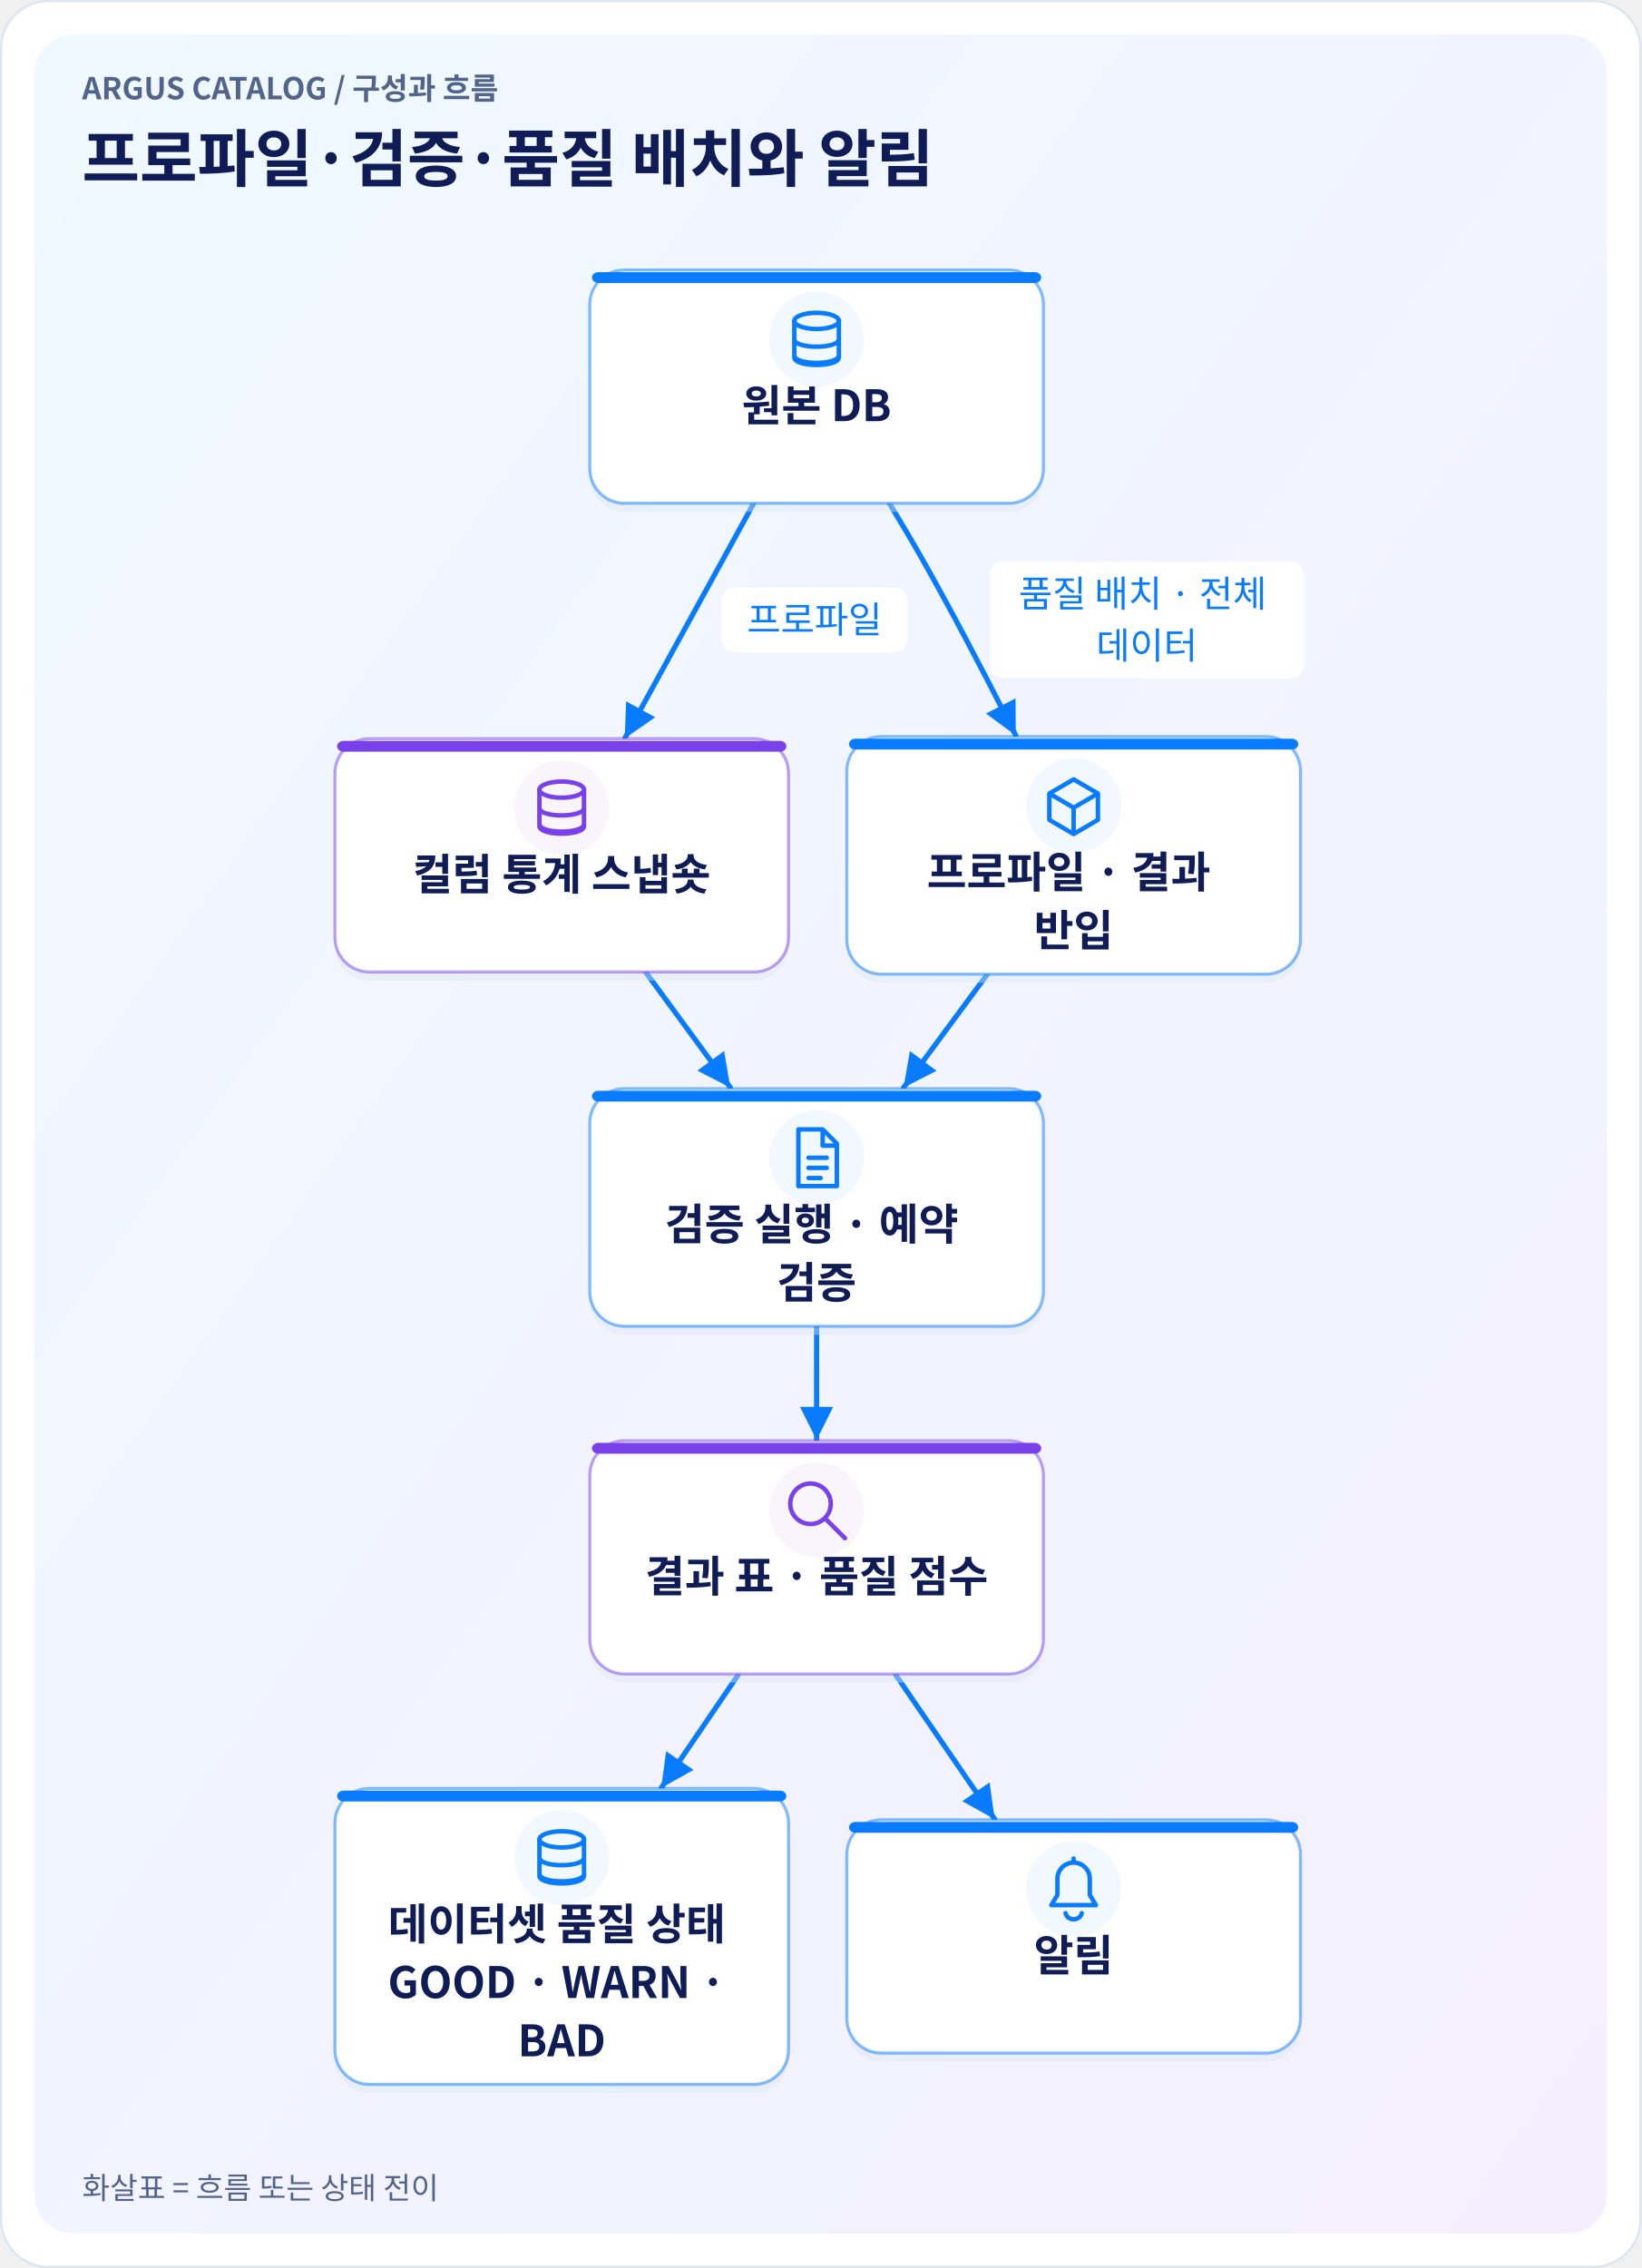
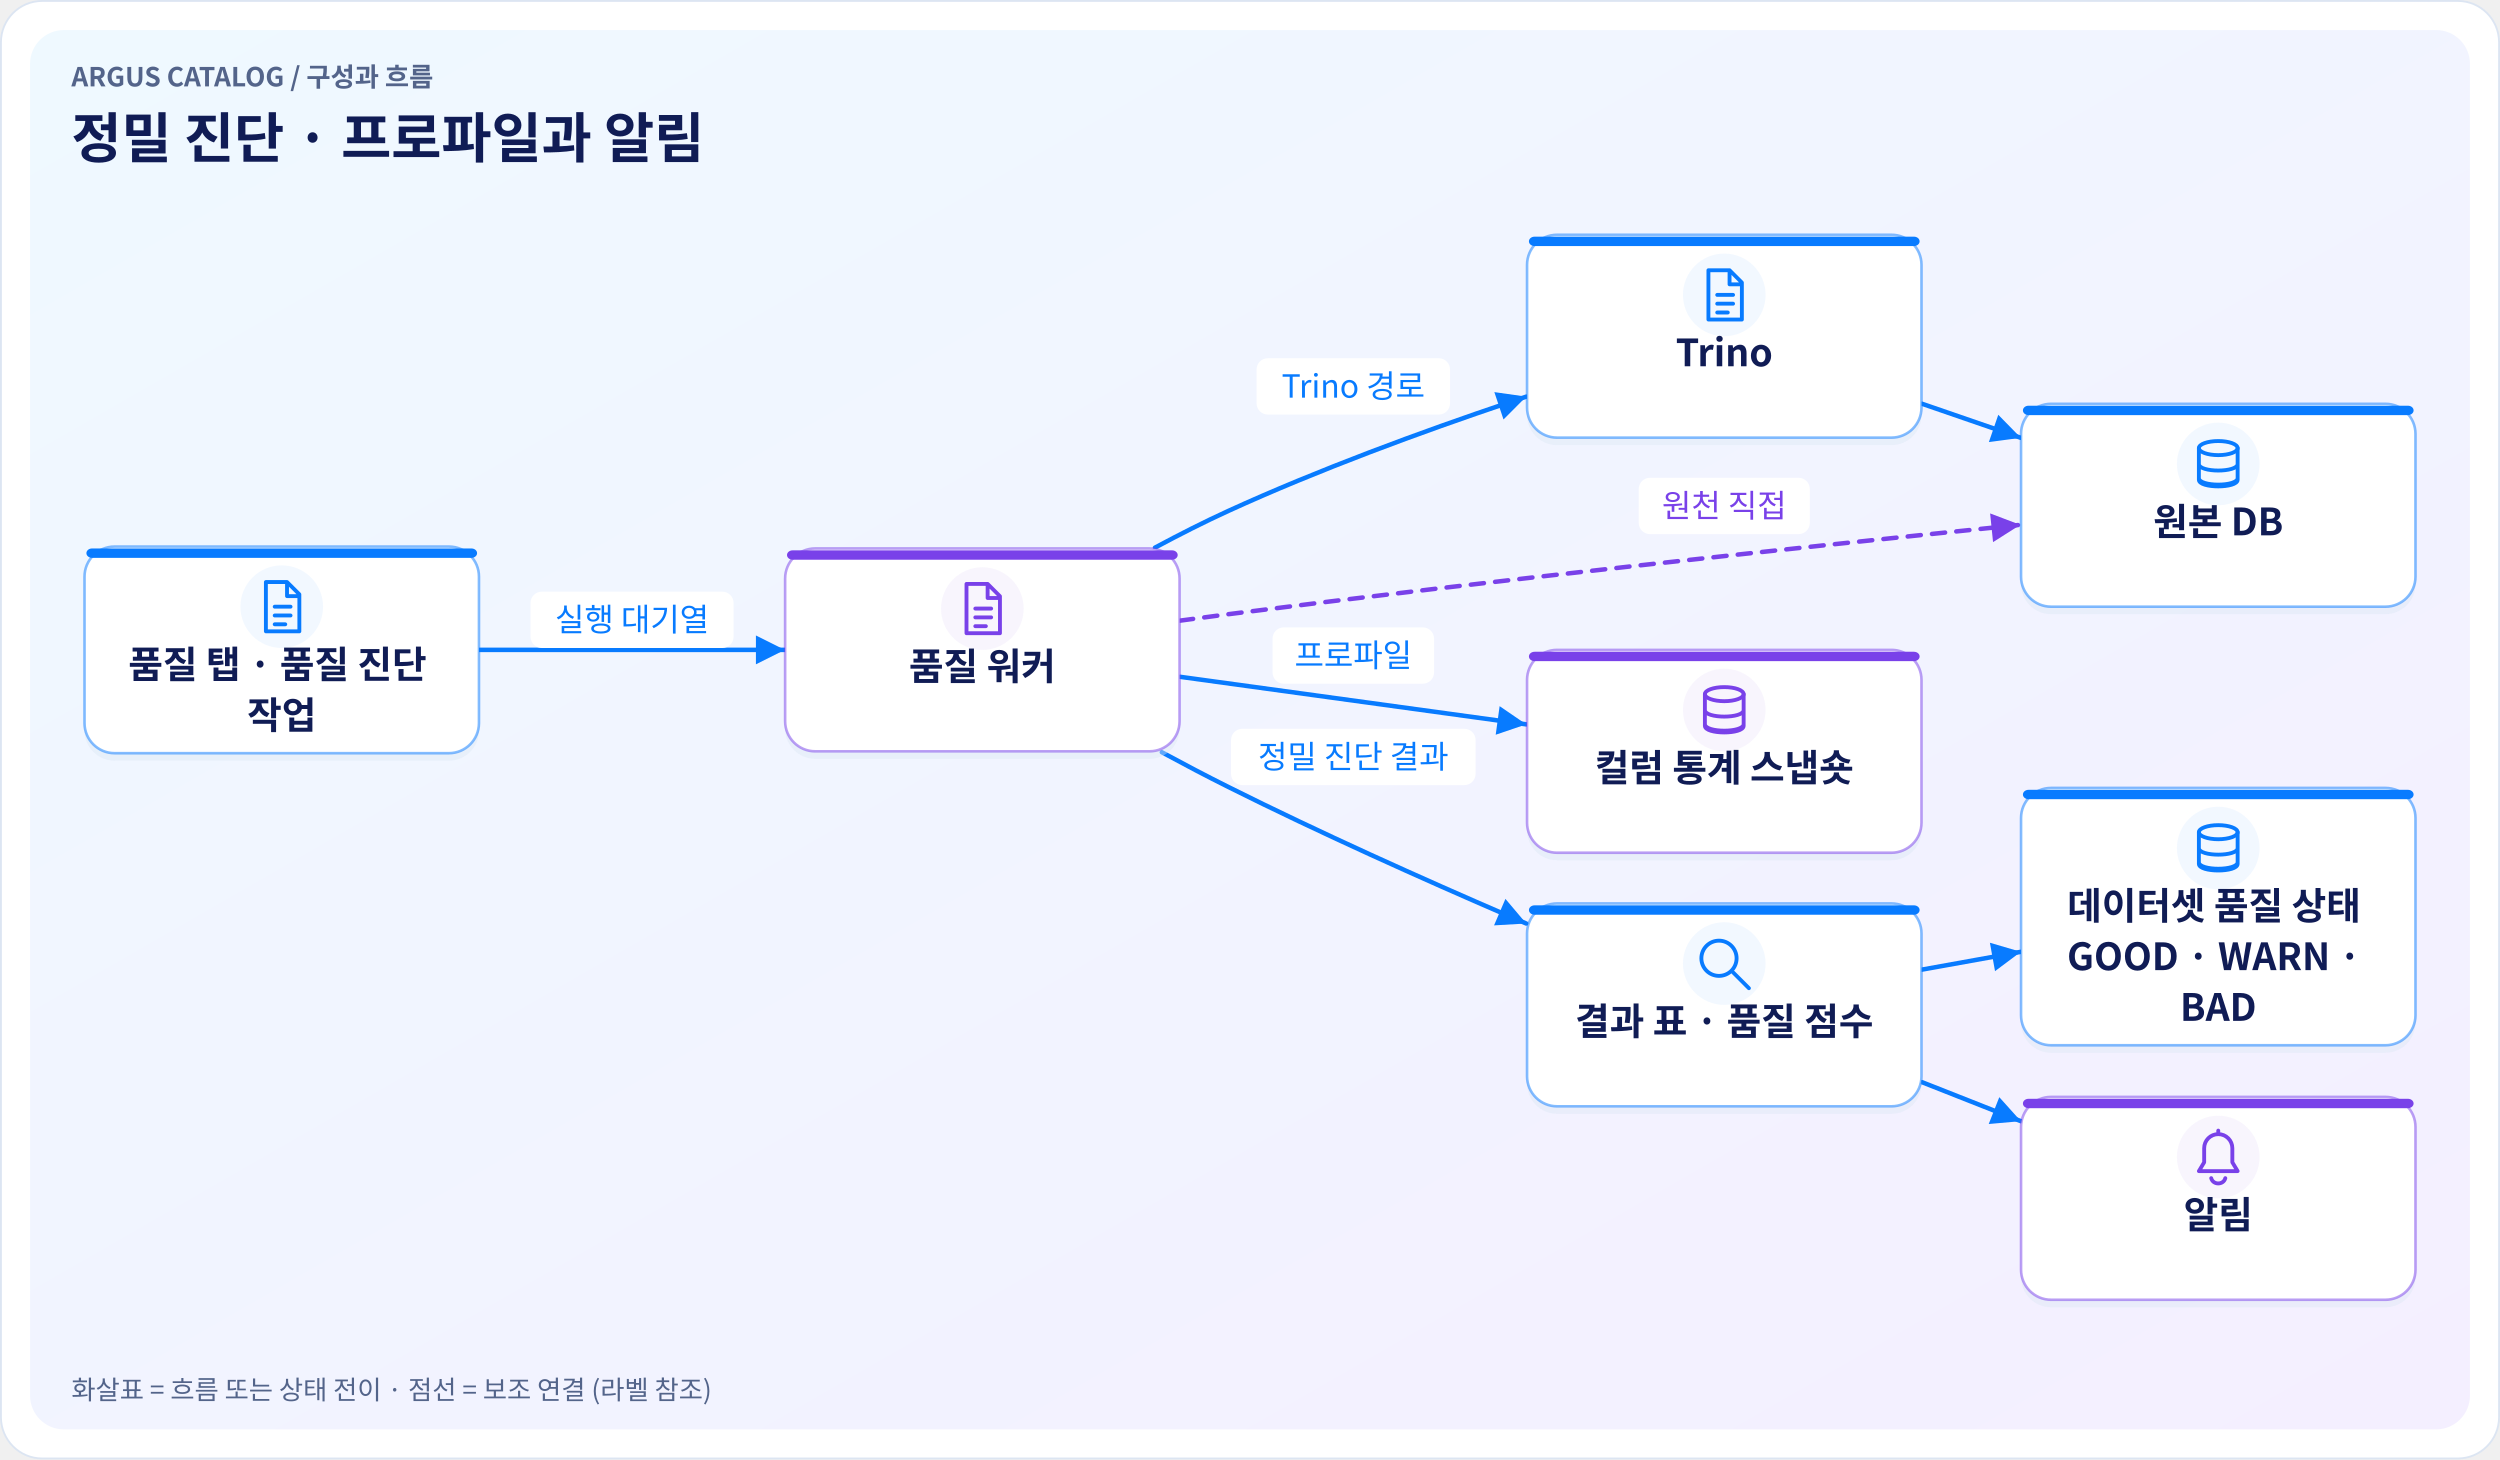
- <svg xmlns="http://www.w3.org/2000/svg" width="760" height="1050" viewBox="0 0 760 1050" role="img" aria-labelledby="title desc">
+ <svg xmlns="http://www.w3.org/2000/svg" width="1331" height="777" viewBox="0 0 1331 777" role="img" aria-labelledby="title desc">
  <defs>
    <linearGradient id="panel" x2="1" y2="1">
      <stop stop-color="#eff9ff" />
      <stop offset="1" stop-color="#f4efff" />
    </linearGradient>
    <marker id="arrow-blue" viewBox="0 0 10 10" refX="9" refY="5" markerWidth="8" markerHeight="8" orient="auto-start-reverse">
      <path d="M1 1 9 5 1 9Z" fill="#087bff" />
    </marker>
    <marker id="back-blue" viewBox="0 0 10 10" refX="1" refY="5" markerWidth="8" markerHeight="8" orient="auto">
      <path d="M9 1 1 5 9 9Z" fill="#087bff" />
    </marker>
    <marker id="arrow-purple" viewBox="0 0 10 10" refX="9" refY="5" markerWidth="8" markerHeight="8" orient="auto-start-reverse">
      <path d="M1 1 9 5 1 9Z" fill="#7941e9" />
    </marker>
    <marker id="back-purple" viewBox="0 0 10 10" refX="1" refY="5" markerWidth="8" markerHeight="8" orient="auto">
      <path d="M9 1 1 5 9 9Z" fill="#7941e9" />
    </marker>
    <marker id="arrow-teal" viewBox="0 0 10 10" refX="9" refY="5" markerWidth="8" markerHeight="8" orient="auto-start-reverse">
      <path d="M1 1 9 5 1 9Z" fill="#009eaa" />
    </marker>
    <marker id="back-teal" viewBox="0 0 10 10" refX="1" refY="5" markerWidth="8" markerHeight="8" orient="auto">
      <path d="M9 1 1 5 9 9Z" fill="#009eaa" />
    </marker>
    <marker id="arrow-red" viewBox="0 0 10 10" refX="9" refY="5" markerWidth="8" markerHeight="8" orient="auto-start-reverse">
      <path d="M1 1 9 5 1 9Z" fill="#d84b65" />
    </marker>
    <marker id="back-red" viewBox="0 0 10 10" refX="1" refY="5" markerWidth="8" markerHeight="8" orient="auto">
      <path d="M9 1 1 5 9 9Z" fill="#d84b65" />
    </marker>
  </defs>
  <g font-family="Noto Sans CJK KR, Noto Sans KR, sans-serif">
-     <rect x="0.5" y="0.5" width="759" height="1049" rx="22" fill="white" stroke="#dce5f2" />
-     <rect x="16" y="16" width="728" height="1018" rx="18" fill="url(#panel)" stroke="none" />
+     <rect x="0.5" y="0.5" width="1330" height="776" rx="22" fill="white" stroke="#dce5f2" />
+     <rect x="16" y="16" width="1299" height="745" rx="18" fill="url(#panel)" stroke="none" />
    <text x="38" y="46" fill="#53648a" font-size="14" font-weight="600" text-anchor="start">
      <tspan x="38" dy="0">ARGUS CATALOG  /  구성과 흐름</tspan>
    </text>
    <text x="38" y="84" fill="#101c55" font-size="29" font-weight="700" text-anchor="start">
-       <tspan x="38" dy="0">프로파일·검증·품질 배치와 알림</tspan>
+       <tspan x="38" dy="0">정밀 진단 · 프로파일과 알림</tspan>
    </text>
-     <path d="M348.74 233.42 C332.06 263.79 311.13 301.94 293.78 333.55 L289.23 341.85" fill="none" stroke="#087bff" stroke-width="2.4" stroke-linejoin="round" stroke-linecap="round" marker-end="url(#arrow-blue)" />
-     <rect x="334.1" y="272" width="86" height="30" rx="6" fill="#ffffff" stroke="none" />
-     <text x="377.1" y="293" fill="#087bff" font-size="17" font-weight="500" text-anchor="middle">
-       <tspan x="377.1" dy="0">프로파일</tspan>
+     <path d="M255.33 346 C303.05 346 359.7 346 408.48 346 L417.81 346" fill="none" stroke="#087bff" stroke-width="2.4" stroke-linejoin="round" stroke-linecap="round" marker-end="url(#arrow-blue)" />
+     <rect x="282.45" y="315" width="108.1" height="30" rx="6" fill="#ffffff" stroke="none" />
+     <text x="336.5" y="336" fill="#087bff" font-size="17" font-weight="500" text-anchor="middle">
+       <tspan x="336.5" dy="0">실행 대기열</tspan>
    </text>
-     <path d="M299.01 450.16 C309.81 464.88 321.61 480.99 332.73 496.15 L338.13 503.51" fill="none" stroke="#087bff" stroke-width="2.4" stroke-linejoin="round" stroke-linecap="round" marker-end="url(#arrow-blue)" />
-     <path d="M411.86 233.2 C417.06 241.76 422.29 250.57 427.06 259 C440.39 282.56 454.22 308.94 466.01 332.14 L470.28 340.53" fill="none" stroke="#087bff" stroke-width="2.4" stroke-linejoin="round" stroke-linecap="round" marker-end="url(#arrow-blue)" />
-     <rect x="458.19" y="260" width="145.5" height="54" rx="6" fill="#ffffff" stroke="none" />
-     <text x="530.94" y="281" fill="#087bff" font-size="17" font-weight="500" text-anchor="middle">
-       <tspan x="530.94" dy="0">품질 배치 · 전체</tspan>
-       <tspan x="530.94" dy="24">데이터</tspan>
+     <path d="M614.91 291.57 C627.84 284.62 641.13 277.88 654 272 C701.9 250.11 756.56 230.03 803.59 214.18 L812.59 211.17" fill="none" stroke="#087bff" stroke-width="2.4" stroke-linejoin="round" stroke-linecap="round" marker-end="url(#arrow-blue)" />
+     <rect x="669" y="190.72" width="103" height="30" rx="6" fill="#ffffff" stroke="none" />
+     <text x="720.5" y="211.72" fill="#087bff" font-size="17" font-weight="500" text-anchor="middle">
+       <tspan x="720.5" dy="0">Trino 경로</tspan>
    </text>
-     <path d="M457.1 451.06 C446.47 465.45 434.88 481.11 423.95 495.9 L418.31 503.54" fill="none" stroke="#087bff" stroke-width="2.4" stroke-linejoin="round" stroke-linecap="round" marker-end="url(#arrow-blue)" />
-     <path d="M378.06 614.17 C378.06 628.08 378.06 643.15 378.06 657.44 L378.06 666.7" fill="none" stroke="#087bff" stroke-width="2.4" stroke-linejoin="round" stroke-linecap="round" marker-end="url(#arrow-blue)" />
-     <path d="M341.69 775.47 C332.12 789.55 321.61 805 311.4 819.99 L306.11 827.79" fill="none" stroke="#087bff" stroke-width="2.4" stroke-linejoin="round" stroke-linecap="round" marker-end="url(#arrow-blue)" />
-     <path d="M414.73 775.47 C427.51 794.11 441.95 815.17 455.13 834.38 L460.5 842.21" fill="none" stroke="#087bff" stroke-width="2.4" stroke-linejoin="round" stroke-linecap="round" marker-end="url(#arrow-blue)" />
-     <rect x="273.06" y="129" width="210" height="108" rx="16" fill="#dbe6f4" stroke="none" opacity=".42" />
-     <rect x="273.06" y="125" width="210" height="108" rx="16" fill="#ffffff" stroke="#087bff80" stroke-width="1.4" />
-     <rect x="274.06" y="126" width="208" height="5" rx="3" fill="#087bff" stroke="none" />
-     <circle cx="378.06" cy="157" r="22" fill="#087bff0d" />
-     <g transform="translate(363.06,142) scale(0.9375)" fill="none" stroke="#087bff" stroke-width="2.2" stroke-linecap="round" stroke-linejoin="round">
+     <path d="M1023.28 214.96 C1037.62 219.91 1052.41 225 1066.91 230 L1075.9 233.1" fill="none" stroke="#087bff" stroke-width="2.4" stroke-linejoin="round" stroke-linecap="round" marker-end="url(#arrow-blue)" />
+     <path d="M628.26 330.43 C636.96 329.23 645.63 328.07 654 327 C795.9 308.81 959.78 291.29 1066.4 280.36 L1075.6 279.42" fill="none" stroke="#7941e9" stroke-width="2.4" stroke-linejoin="round" stroke-linecap="round" stroke-dasharray="7 6" marker-end="url(#arrow-purple)" />
+     <rect x="872.45" y="254.37" width="91.1" height="30" rx="6" fill="#ffffff" stroke="none" />
+     <text x="918" y="275.37" fill="#7941e9" font-size="17" font-weight="500" text-anchor="middle">
+       <tspan x="918" dy="0">원천 직접</tspan>
+     </text>
+     <path d="M628.28 360.33 C682.24 367.74 748.2 376.81 803.45 384.4 L812.57 385.65" fill="none" stroke="#087bff" stroke-width="2.4" stroke-linejoin="round" stroke-linecap="round" marker-end="url(#arrow-blue)" />
+     <rect x="677.5" y="334.01" width="86" height="30" rx="6" fill="#ffffff" stroke="none" />
+     <text x="720.5" y="355.01" fill="#087bff" font-size="17" font-weight="500" text-anchor="middle">
+       <tspan x="720.5" dy="0">프로파일</tspan>
+     </text>
+     <path d="M618.57 400.49 C630.41 406.9 642.42 413.21 654 419 C702.43 443.21 757.05 467.73 803.91 487.96 L812.57 491.68" fill="none" stroke="#087bff" stroke-width="2.4" stroke-linejoin="round" stroke-linecap="round" marker-end="url(#arrow-blue)" />
+     <rect x="655.4" y="388" width="130.2" height="30" rx="6" fill="#ffffff" stroke="none" />
+     <text x="720.5" y="409" fill="#087bff" font-size="17" font-weight="500" text-anchor="middle">
+       <tspan x="720.5" dy="0">정밀 진단 결과</tspan>
+     </text>
+     <path d="M1023.28 516.22 C1037.62 513.64 1052.41 510.98 1066.91 508.37 L1075.9 506.75" fill="none" stroke="#087bff" stroke-width="2.4" stroke-linejoin="round" stroke-linecap="round" marker-end="url(#arrow-blue)" />
+     <path d="M1023.28 576.15 C1037.76 581.87 1052.69 587.76 1067.32 593.53 L1075.9 596.91" fill="none" stroke="#087bff" stroke-width="2.4" stroke-linejoin="round" stroke-linecap="round" marker-end="url(#arrow-blue)" />
+     <rect x="45" y="295" width="210" height="110" rx="16" fill="#dbe6f4" stroke="none" opacity=".42" />
+     <rect x="45" y="291" width="210" height="110" rx="16" fill="#ffffff" stroke="#087bff80" stroke-width="1.4" />
+     <rect x="46" y="292" width="208" height="5" rx="3" fill="#087bff" stroke="none" />
+     <circle cx="150" cy="323" r="22" fill="#087bff0d" />
+     <g transform="translate(135,308) scale(0.9375)" fill="none" stroke="#087bff" stroke-width="2.2" stroke-linecap="round" stroke-linejoin="round">
+       <path d="M7 2h12l7 7v21H7Zm12 0v8h7M12 16h9m-9 5h9m-9 5h6" />
+     </g>
+     <text x="150" y="361" fill="#101c55" font-size="20" font-weight="600" text-anchor="middle">
+       <tspan x="150" dy="0">품질 탭 · 품질 진단</tspan>
+       <tspan x="150" dy="27">작업</tspan>
+     </text>
+     <rect x="418" y="296" width="210" height="108" rx="16" fill="#dbe6f4" stroke="none" opacity=".42" />
+     <rect x="418" y="292" width="210" height="108" rx="16" fill="#ffffff" stroke="#7941e980" stroke-width="1.4" />
+     <rect x="419" y="293" width="208" height="5" rx="3" fill="#7941e9" stroke="none" />
+     <circle cx="523" cy="324" r="22" fill="#7941e90d" />
+     <g transform="translate(508,309) scale(0.9375)" fill="none" stroke="#7941e9" stroke-width="2.2" stroke-linecap="round" stroke-linejoin="round">
+       <path d="M7 2h12l7 7v21H7Zm12 0v8h7M12 16h9m-9 5h9m-9 5h6" />
+     </g>
+     <text x="523" y="362" fill="#101c55" font-size="20" font-weight="600" text-anchor="middle">
+       <tspan x="523" dy="0">품질 워커</tspan>
+     </text>
+     <rect x="813" y="129" width="210" height="108" rx="16" fill="#dbe6f4" stroke="none" opacity=".42" />
+     <rect x="813" y="125" width="210" height="108" rx="16" fill="#ffffff" stroke="#087bff80" stroke-width="1.4" />
+     <rect x="814" y="126" width="208" height="5" rx="3" fill="#087bff" stroke="none" />
+     <circle cx="918" cy="157" r="22" fill="#087bff0d" />
+     <g transform="translate(903,142) scale(0.9375)" fill="none" stroke="#087bff" stroke-width="2.2" stroke-linecap="round" stroke-linejoin="round">
+       <path d="M7 2h12l7 7v21H7Zm12 0v8h7M12 16h9m-9 5h9m-9 5h6" />
+     </g>
+     <text x="918" y="195" fill="#101c55" font-size="20" font-weight="600" text-anchor="middle">
+       <tspan x="918" dy="0">Trino</tspan>
+     </text>
+     <rect x="1076" y="219" width="210" height="108" rx="16" fill="#dbe6f4" stroke="none" opacity=".42" />
+     <rect x="1076" y="215" width="210" height="108" rx="16" fill="#ffffff" stroke="#087bff80" stroke-width="1.4" />
+     <rect x="1077" y="216" width="208" height="5" rx="3" fill="#087bff" stroke="none" />
+     <circle cx="1181" cy="247" r="22" fill="#087bff0d" />
+     <g transform="translate(1166,232) scale(0.9375)" fill="none" stroke="#087bff" stroke-width="2.2" stroke-linecap="round" stroke-linejoin="round">
      <ellipse cx="16" cy="7" rx="11" ry="4" />
      <path d="M5 7v18c0 5 22 5 22 0V7M5 16c0 5 22 5 22 0M5 24c0 5 22 5 22 0" />
    </g>
-     <text x="378.06" y="195" fill="#101c55" font-size="20" font-weight="600" text-anchor="middle">
-       <tspan x="378.06" dy="0">원본 DB</tspan>
+     <text x="1181" y="285" fill="#101c55" font-size="20" font-weight="600" text-anchor="middle">
+       <tspan x="1181" dy="0">원본 DB</tspan>
    </text>
-     <rect x="155.06" y="346" width="210" height="108" rx="16" fill="#dbe6f4" stroke="none" opacity=".42" />
-     <rect x="155.06" y="342" width="210" height="108" rx="16" fill="#ffffff" stroke="#7941e980" stroke-width="1.4" />
-     <rect x="156.06" y="343" width="208" height="5" rx="3" fill="#7941e9" stroke="none" />
-     <circle cx="260.06" cy="374" r="22" fill="#7941e90d" />
-     <g transform="translate(245.06,359) scale(0.9375)" fill="none" stroke="#7941e9" stroke-width="2.2" stroke-linecap="round" stroke-linejoin="round">
+     <rect x="813" y="350" width="210" height="108" rx="16" fill="#dbe6f4" stroke="none" opacity=".42" />
+     <rect x="813" y="346" width="210" height="108" rx="16" fill="#ffffff" stroke="#7941e980" stroke-width="1.4" />
+     <rect x="814" y="347" width="208" height="5" rx="3" fill="#7941e9" stroke="none" />
+     <circle cx="918" cy="378" r="22" fill="#7941e90d" />
+     <g transform="translate(903,363) scale(0.9375)" fill="none" stroke="#7941e9" stroke-width="2.2" stroke-linecap="round" stroke-linejoin="round">
      <ellipse cx="16" cy="7" rx="11" ry="4" />
      <path d="M5 7v18c0 5 22 5 22 0V7M5 16c0 5 22 5 22 0M5 24c0 5 22 5 22 0" />
    </g>
-     <text x="260.06" y="412" fill="#101c55" font-size="20" font-weight="600" text-anchor="middle">
-       <tspan x="260.06" dy="0">컬럼 통계 스냅숏</tspan>
+     <text x="918" y="416" fill="#101c55" font-size="20" font-weight="600" text-anchor="middle">
+       <tspan x="918" dy="0">컬럼 통계 스냅숏</tspan>
    </text>
-     <rect x="273.06" y="508" width="210" height="110" rx="16" fill="#dbe6f4" stroke="none" opacity=".42" />
-     <rect x="273.06" y="504" width="210" height="110" rx="16" fill="#ffffff" stroke="#087bff80" stroke-width="1.4" />
-     <rect x="274.06" y="505" width="208" height="5" rx="3" fill="#087bff" stroke="none" />
-     <circle cx="378.06" cy="536" r="22" fill="#087bff0d" />
-     <g transform="translate(363.06,521) scale(0.9375)" fill="none" stroke="#087bff" stroke-width="2.2" stroke-linecap="round" stroke-linejoin="round">
-       <path d="M7 2h12l7 7v21H7Zm12 0v8h7M12 16h9m-9 5h9m-9 5h6" />
-     </g>
-     <text x="378.06" y="574" fill="#101c55" font-size="20" font-weight="600" text-anchor="middle">
-       <tspan x="378.06" dy="0">검증 실행 · 예약</tspan>
-       <tspan x="378.06" dy="27">검증</tspan>
-     </text>
-     <rect x="392.06" y="345" width="210" height="110" rx="16" fill="#dbe6f4" stroke="none" opacity=".42" />
-     <rect x="392.06" y="341" width="210" height="110" rx="16" fill="#ffffff" stroke="#087bff80" stroke-width="1.4" />
-     <rect x="393.06" y="342" width="208" height="5" rx="3" fill="#087bff" stroke="none" />
-     <circle cx="497.06" cy="373" r="22" fill="#087bff0d" />
-     <g transform="translate(482.06,358) scale(0.9375)" fill="none" stroke="#087bff" stroke-width="2.2" stroke-linecap="round" stroke-linejoin="round">
-       <path d="m16 3 12 7v13l-12 7-12-7V10Zm0 14 12-7M16 17 4 10m12 7v13" />
-     </g>
-     <text x="497.06" y="411" fill="#101c55" font-size="20" font-weight="600" text-anchor="middle">
-       <tspan x="497.06" dy="0">프로파일 · 결과</tspan>
-       <tspan x="497.06" dy="27">반입</tspan>
-     </text>
-     <rect x="273.06" y="671" width="210" height="108" rx="16" fill="#dbe6f4" stroke="none" opacity=".42" />
-     <rect x="273.06" y="667" width="210" height="108" rx="16" fill="#ffffff" stroke="#7941e980" stroke-width="1.4" />
-     <rect x="274.06" y="668" width="208" height="5" rx="3" fill="#7941e9" stroke="none" />
-     <circle cx="378.06" cy="699" r="22" fill="#7941e90d" />
-     <g transform="translate(363.06,684) scale(0.9375)" fill="none" stroke="#7941e9" stroke-width="2.2" stroke-linecap="round" stroke-linejoin="round">
+     <rect x="813" y="485" width="210" height="108" rx="16" fill="#dbe6f4" stroke="none" opacity=".42" />
+     <rect x="813" y="481" width="210" height="108" rx="16" fill="#ffffff" stroke="#087bff80" stroke-width="1.4" />
+     <rect x="814" y="482" width="208" height="5" rx="3" fill="#087bff" stroke="none" />
+     <circle cx="918" cy="513" r="22" fill="#087bff0d" />
+     <g transform="translate(903,498) scale(0.9375)" fill="none" stroke="#087bff" stroke-width="2.2" stroke-linecap="round" stroke-linejoin="round">
      <circle cx="13" cy="13" r="10" />
      <path d="m21 21 9 9" />
    </g>
-     <text x="378.06" y="737" fill="#101c55" font-size="20" font-weight="600" text-anchor="middle">
-       <tspan x="378.06" dy="0">결과 표 · 품질 점수</tspan>
+     <text x="918" y="551" fill="#101c55" font-size="20" font-weight="600" text-anchor="middle">
+       <tspan x="918" dy="0">결과 표 · 품질 점수</tspan>
    </text>
-     <rect x="155.06" y="832" width="210" height="137" rx="16" fill="#dbe6f4" stroke="none" opacity=".42" />
-     <rect x="155.06" y="828" width="210" height="137" rx="16" fill="#ffffff" stroke="#087bff80" stroke-width="1.4" />
-     <rect x="156.06" y="829" width="208" height="5" rx="3" fill="#087bff" stroke="none" />
-     <circle cx="260.06" cy="860" r="22" fill="#087bff0d" />
-     <g transform="translate(245.06,845) scale(0.9375)" fill="none" stroke="#087bff" stroke-width="2.2" stroke-linecap="round" stroke-linejoin="round">
+     <rect x="1076" y="423.5" width="210" height="137" rx="16" fill="#dbe6f4" stroke="none" opacity=".42" />
+     <rect x="1076" y="419.5" width="210" height="137" rx="16" fill="#ffffff" stroke="#087bff80" stroke-width="1.4" />
+     <rect x="1077" y="420.5" width="208" height="5" rx="3" fill="#087bff" stroke="none" />
+     <circle cx="1181" cy="451.5" r="22" fill="#087bff0d" />
+     <g transform="translate(1166,436.5) scale(0.9375)" fill="none" stroke="#087bff" stroke-width="2.2" stroke-linecap="round" stroke-linejoin="round">
      <ellipse cx="16" cy="7" rx="11" ry="4" />
      <path d="M5 7v18c0 5 22 5 22 0V7M5 16c0 5 22 5 22 0M5 24c0 5 22 5 22 0" />
    </g>
-     <text x="260.06" y="898" fill="#101c55" font-size="20" font-weight="600" text-anchor="middle">
-       <tspan x="260.06" dy="0">데이터셋 품질 상태</tspan>
-       <tspan x="260.06" dy="27">GOOD · WARN ·</tspan>
-       <tspan x="260.06" dy="27">BAD</tspan>
+     <text x="1181" y="489.5" fill="#101c55" font-size="20" font-weight="600" text-anchor="middle">
+       <tspan x="1181" dy="0">데이터셋 품질 상태</tspan>
+       <tspan x="1181" dy="27">GOOD · WARN ·</tspan>
+       <tspan x="1181" dy="27">BAD</tspan>
    </text>
-     <rect x="392.06" y="846.5" width="210" height="108" rx="16" fill="#dbe6f4" stroke="none" opacity=".42" />
-     <rect x="392.06" y="842.5" width="210" height="108" rx="16" fill="#ffffff" stroke="#087bff80" stroke-width="1.4" />
-     <rect x="393.06" y="843.5" width="208" height="5" rx="3" fill="#087bff" stroke="none" />
-     <circle cx="497.06" cy="874.5" r="22" fill="#087bff0d" />
-     <g transform="translate(482.06,859.5) scale(0.9375)" fill="none" stroke="#087bff" stroke-width="2.2" stroke-linecap="round" stroke-linejoin="round">
+     <rect x="1076" y="588" width="210" height="108" rx="16" fill="#dbe6f4" stroke="none" opacity=".42" />
+     <rect x="1076" y="584" width="210" height="108" rx="16" fill="#ffffff" stroke="#7941e980" stroke-width="1.4" />
+     <rect x="1077" y="585" width="208" height="5" rx="3" fill="#7941e9" stroke="none" />
+     <circle cx="1181" cy="616" r="22" fill="#7941e90d" />
+     <g transform="translate(1166,601) scale(0.9375)" fill="none" stroke="#7941e9" stroke-width="2.2" stroke-linecap="round" stroke-linejoin="round">
      <path d="M5 24h22l-3-5v-8a8 8 0 0 0-16 0v8ZM12 28c1 4 7 4 8 0M16 3V1" />
    </g>
-     <text x="497.06" y="912.5" fill="#101c55" font-size="20" font-weight="600" text-anchor="middle">
-       <tspan x="497.06" dy="0">알림</tspan>
+     <text x="1181" y="654" fill="#101c55" font-size="20" font-weight="600" text-anchor="middle">
+       <tspan x="1181" dy="0">알림</tspan>
    </text>
-     <text x="38" y="1018" fill="#53648a" font-size="14" font-weight="500" text-anchor="start">
-       <tspan x="38" dy="0">화살표 = 흐름 또는 상태 전이</tspan>
+     <text x="38" y="745" fill="#53648a" font-size="14" font-weight="500" text-anchor="start">
+       <tspan x="38" dy="0">화살표 = 흐름 또는 상태 전이 · 점선 = 보조 연결 (라벨 참조)</tspan>
    </text>
  </g>
</svg>
